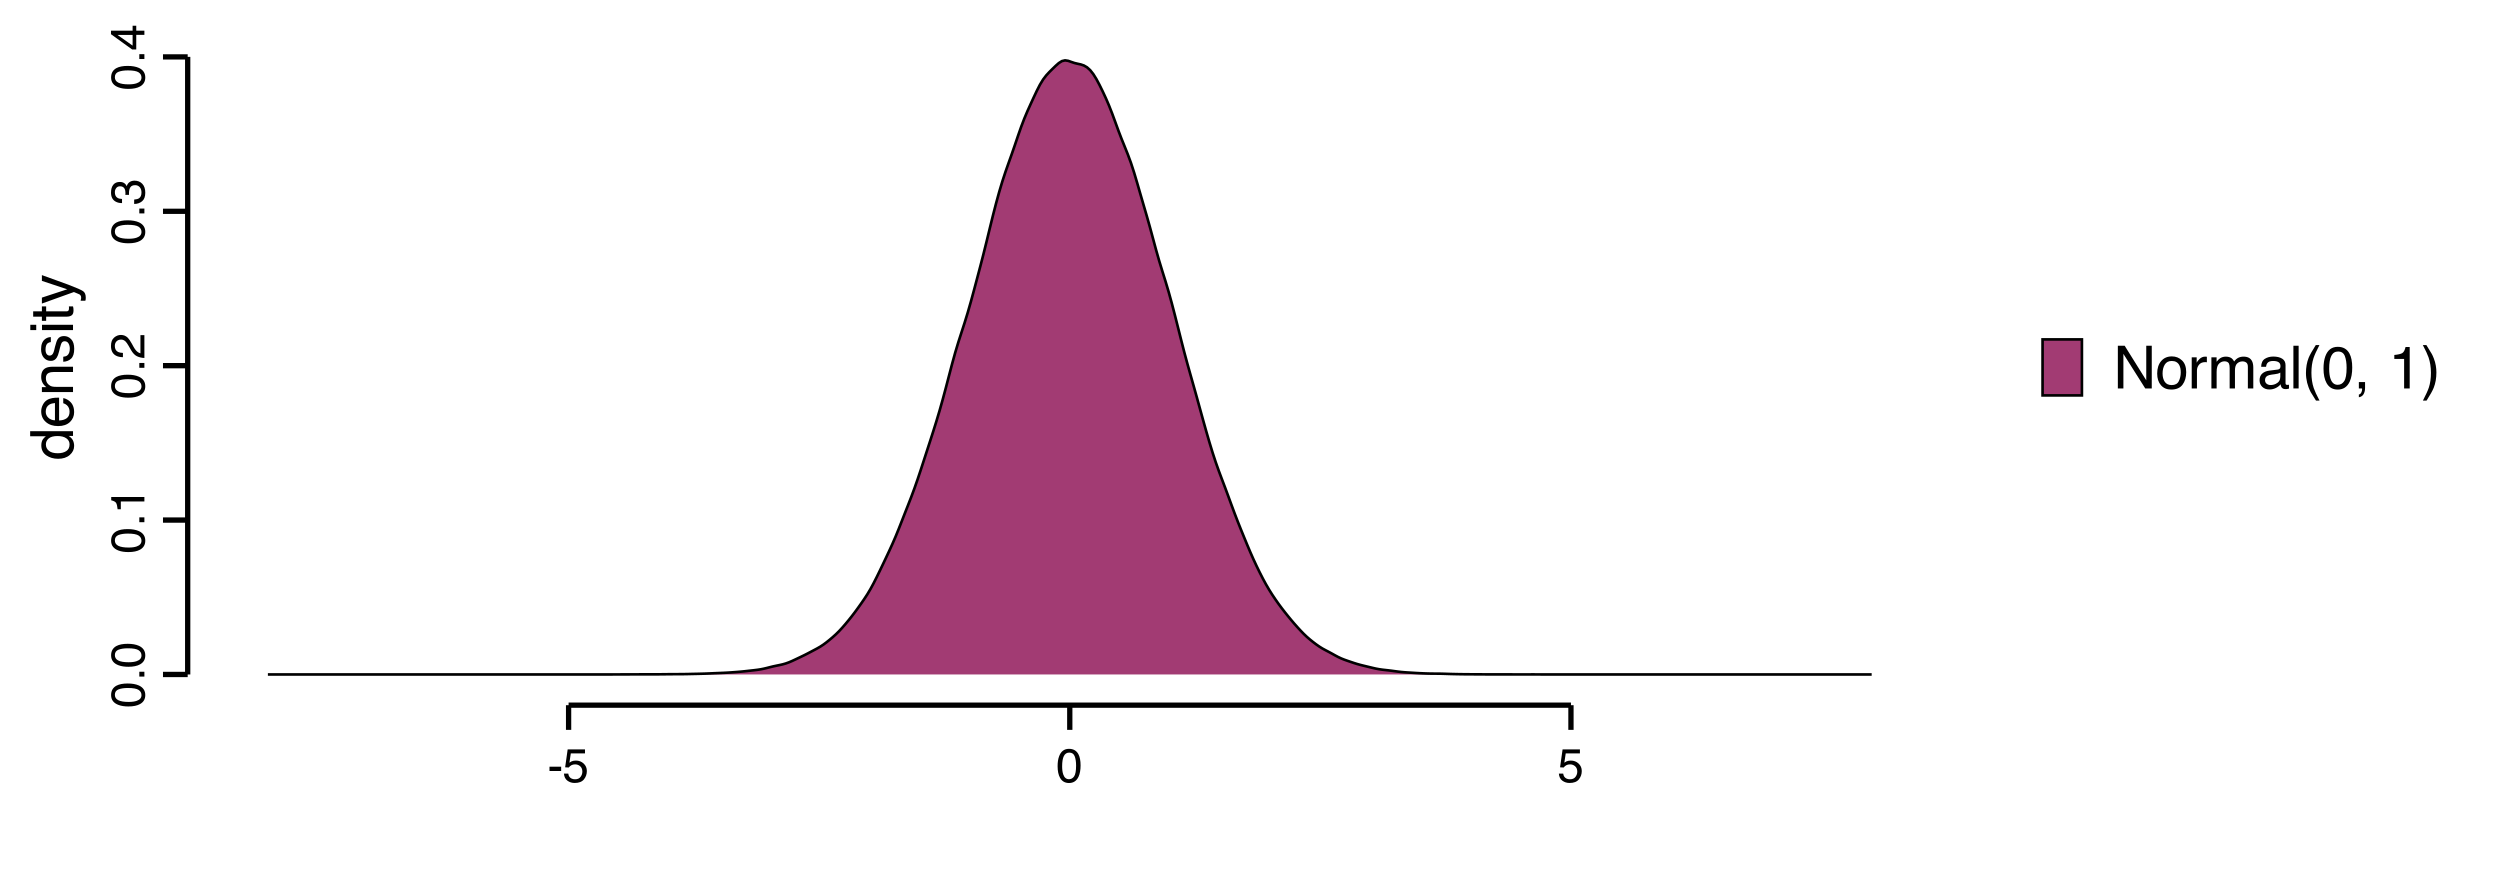
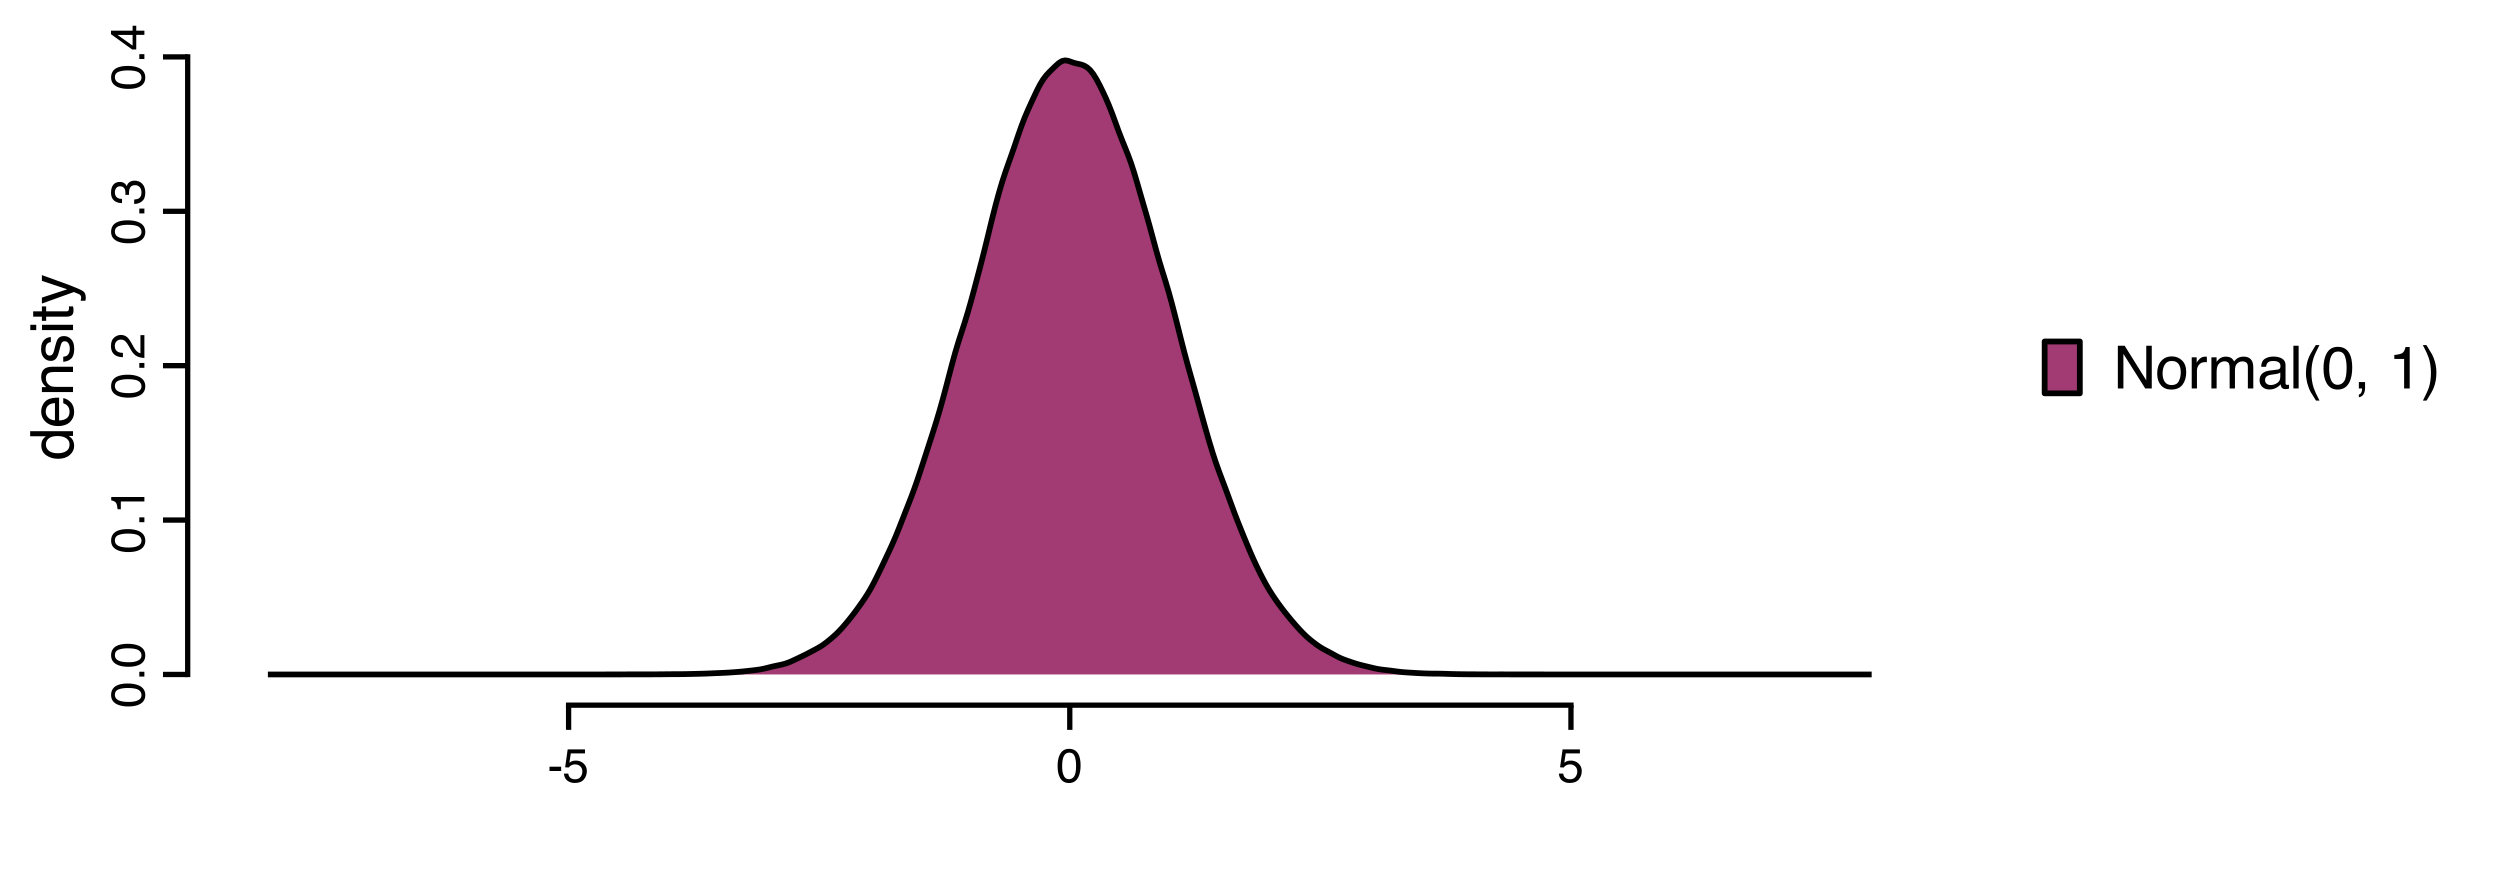
<svg xmlns="http://www.w3.org/2000/svg" xmlns:xlink="http://www.w3.org/1999/xlink" width="1008" height="360" viewBox="0 0 1008 360">
  <defs>
    <g>
      <g id="glyph-0-0">
        <path d="M 0 -0.625 L -13.781 -0.625 L -13.781 -11.547 L 0 -11.547 Z M -1.719 -9.828 L -12.047 -9.828 L -12.047 -2.344 L -1.719 -2.344 Z M -1.719 -9.828 " />
      </g>
      <g id="glyph-0-1">
        <path d="M -13.422 -5.188 C -13.422 -6.926 -12.707 -8.188 -11.281 -8.969 C -10.176 -9.562 -8.66 -9.859 -6.734 -9.859 C -4.91 -9.859 -3.398 -9.586 -2.203 -9.047 C -0.492 -8.254 0.359 -6.969 0.359 -5.188 C 0.359 -3.57 -0.336 -2.367 -1.734 -1.578 C -2.898 -0.922 -4.469 -0.594 -6.438 -0.594 C -7.969 -0.594 -9.281 -0.789 -10.375 -1.188 C -12.406 -1.926 -13.422 -3.258 -13.422 -5.188 Z M -1.172 -5.172 C -1.172 -6.047 -1.555 -6.742 -2.328 -7.266 C -3.109 -7.785 -4.555 -8.047 -6.672 -8.047 C -8.191 -8.047 -9.441 -7.859 -10.422 -7.484 C -11.41 -7.109 -11.906 -6.379 -11.906 -5.297 C -11.906 -4.305 -11.438 -3.578 -10.5 -3.109 C -9.57 -2.648 -8.195 -2.422 -6.375 -2.422 C -5.008 -2.422 -3.91 -2.57 -3.078 -2.875 C -1.805 -3.32 -1.172 -4.086 -1.172 -5.172 Z M -1.172 -5.172 " />
      </g>
      <g id="glyph-0-2">
        <path d="M -2.047 -1.641 L -2.047 -3.594 L 0 -3.594 L 0 -1.641 Z M -2.047 -1.641 " />
      </g>
      <g id="glyph-0-3">
        <path d="M -9.5 -1.844 L -10.797 -1.844 C -10.922 -3.062 -11.117 -3.91 -11.391 -4.391 C -11.672 -4.867 -12.332 -5.227 -13.375 -5.469 L -13.375 -6.797 L 0 -6.797 L 0 -5 L -9.5 -5 Z M -9.5 -1.844 " />
      </g>
      <g id="glyph-0-4">
        <path d="M 0 -0.594 C -1.156 -0.656 -2.16 -0.895 -3.016 -1.312 C -3.867 -1.727 -4.648 -2.539 -5.359 -3.75 L -6.391 -5.547 C -6.859 -6.359 -7.258 -6.926 -7.594 -7.25 C -8.113 -7.758 -8.707 -8.016 -9.375 -8.016 C -10.156 -8.016 -10.773 -7.781 -11.234 -7.312 C -11.691 -6.844 -11.922 -6.219 -11.922 -5.438 C -11.922 -4.281 -11.484 -3.477 -10.609 -3.031 C -10.141 -2.801 -9.488 -2.672 -8.656 -2.641 L -8.656 -0.922 C -9.832 -0.941 -10.789 -1.16 -11.531 -1.578 C -12.82 -2.305 -13.469 -3.598 -13.469 -5.453 C -13.469 -6.984 -13.051 -8.102 -12.219 -8.812 C -11.395 -9.531 -10.473 -9.891 -9.453 -9.891 C -8.379 -9.891 -7.457 -9.508 -6.688 -8.75 C -6.25 -8.312 -5.711 -7.523 -5.078 -6.391 L -4.375 -5.109 C -4.031 -4.492 -3.707 -4.016 -3.406 -3.672 C -2.863 -3.047 -2.258 -2.648 -1.594 -2.484 L -1.594 -9.812 L 0 -9.812 Z M 0 -0.594 " />
      </g>
      <g id="glyph-0-5">
        <path d="M 0.359 -4.984 C 0.359 -3.398 -0.07 -2.25 -0.938 -1.531 C -1.812 -0.812 -2.875 -0.453 -4.125 -0.453 L -4.125 -2.219 C -3.258 -2.289 -2.629 -2.453 -2.234 -2.703 C -1.523 -3.141 -1.172 -3.93 -1.172 -5.078 C -1.172 -5.961 -1.406 -6.676 -1.875 -7.219 C -2.352 -7.758 -2.969 -8.031 -3.719 -8.031 C -4.645 -8.031 -5.289 -7.742 -5.656 -7.172 C -6.031 -6.609 -6.219 -5.82 -6.219 -4.812 C -6.219 -4.707 -6.211 -4.594 -6.203 -4.469 C -6.203 -4.352 -6.203 -4.238 -6.203 -4.125 L -7.688 -4.125 C -7.664 -4.301 -7.648 -4.445 -7.641 -4.562 C -7.641 -4.688 -7.641 -4.816 -7.641 -4.953 C -7.641 -5.578 -7.738 -6.094 -7.938 -6.5 C -8.289 -7.219 -8.914 -7.578 -9.812 -7.578 C -10.488 -7.578 -11.004 -7.336 -11.359 -6.859 C -11.723 -6.391 -11.906 -5.836 -11.906 -5.203 C -11.906 -4.078 -11.531 -3.301 -10.781 -2.875 C -10.375 -2.633 -9.785 -2.5 -9.016 -2.469 L -9.016 -0.797 C -10.016 -0.797 -10.867 -0.992 -11.578 -1.391 C -12.828 -2.078 -13.453 -3.289 -13.453 -5.031 C -13.453 -6.395 -13.145 -7.453 -12.531 -8.203 C -11.926 -8.953 -11.047 -9.328 -9.891 -9.328 C -9.055 -9.328 -8.383 -9.102 -7.875 -8.656 C -7.551 -8.383 -7.301 -8.031 -7.125 -7.594 C -6.926 -8.301 -6.551 -8.852 -6 -9.25 C -5.445 -9.645 -4.77 -9.844 -3.969 -9.844 C -2.688 -9.844 -1.645 -9.422 -0.844 -8.578 C -0.039 -7.734 0.359 -6.535 0.359 -4.984 Z M 0.359 -4.984 " />
      </g>
      <g id="glyph-0-6">
        <path d="M -4.75 -6.344 L -10.844 -6.344 L -4.75 -2.047 Z M 0 -6.375 L -3.281 -6.375 L -3.281 -0.484 L -4.938 -0.484 L -13.469 -6.641 L -13.469 -8.062 L -4.75 -8.062 L -4.75 -10.047 L -3.281 -10.047 L -3.281 -8.062 L 0 -8.062 Z M 0 -6.375 " />
      </g>
      <g id="glyph-1-0">
        <path d="M 0.625 0 L 0.625 -13.781 L 11.547 -13.781 L 11.547 0 Z M 9.828 -1.719 L 9.828 -12.047 L 2.344 -12.047 L 2.344 -1.719 Z M 9.828 -1.719 " />
      </g>
      <g id="glyph-1-1">
        <path d="M 0.797 -6.219 L 5.5 -6.219 L 5.5 -4.484 L 0.797 -4.484 Z M 0.797 -6.219 " />
      </g>
      <g id="glyph-1-2">
        <path d="M 2.375 -3.422 C 2.488 -2.461 2.938 -1.797 3.719 -1.422 C 4.113 -1.234 4.57 -1.141 5.094 -1.141 C 6.094 -1.141 6.832 -1.457 7.312 -2.094 C 7.801 -2.738 8.047 -3.445 8.047 -4.219 C 8.047 -5.156 7.758 -5.879 7.188 -6.391 C 6.613 -6.898 5.926 -7.156 5.125 -7.156 C 4.539 -7.156 4.039 -7.039 3.625 -6.812 C 3.219 -6.594 2.863 -6.285 2.562 -5.891 L 1.109 -5.969 L 2.125 -13.203 L 9.109 -13.203 L 9.109 -11.578 L 3.391 -11.578 L 2.828 -7.844 C 3.141 -8.07 3.438 -8.25 3.719 -8.375 C 4.219 -8.582 4.797 -8.688 5.453 -8.688 C 6.68 -8.688 7.723 -8.285 8.578 -7.484 C 9.43 -6.691 9.859 -5.688 9.859 -4.469 C 9.859 -3.195 9.469 -2.078 8.688 -1.109 C 7.906 -0.141 6.656 0.344 4.938 0.344 C 3.844 0.344 2.875 0.035 2.031 -0.578 C 1.188 -1.203 0.719 -2.148 0.625 -3.422 Z M 2.375 -3.422 " />
      </g>
      <g id="glyph-1-3">
        <path d="M 5.188 -13.422 C 6.926 -13.422 8.188 -12.707 8.969 -11.281 C 9.562 -10.176 9.859 -8.66 9.859 -6.734 C 9.859 -4.91 9.586 -3.398 9.047 -2.203 C 8.254 -0.492 6.969 0.359 5.188 0.359 C 3.57 0.359 2.367 -0.336 1.578 -1.734 C 0.922 -2.898 0.594 -4.469 0.594 -6.438 C 0.594 -7.969 0.789 -9.281 1.188 -10.375 C 1.926 -12.406 3.258 -13.422 5.188 -13.422 Z M 5.172 -1.172 C 6.047 -1.172 6.742 -1.555 7.266 -2.328 C 7.785 -3.109 8.047 -4.555 8.047 -6.672 C 8.047 -8.191 7.859 -9.441 7.484 -10.422 C 7.109 -11.41 6.379 -11.906 5.297 -11.906 C 4.305 -11.906 3.578 -11.438 3.109 -10.5 C 2.648 -9.57 2.422 -8.195 2.422 -6.375 C 2.422 -5.008 2.57 -3.91 2.875 -3.078 C 3.32 -1.805 4.086 -1.172 5.172 -1.172 Z M 5.172 -1.172 " />
      </g>
      <g id="glyph-2-0">
        <path d="M 0 -0.781 L -17.219 -0.781 L -17.219 -14.438 L 0 -14.438 Z M -2.156 -12.281 L -15.062 -12.281 L -15.062 -2.938 L -2.156 -2.938 Z M -2.156 -12.281 " />
      </g>
      <g id="glyph-2-1">
        <path d="M -6.125 -2.891 C -4.781 -2.891 -3.656 -3.172 -2.75 -3.734 C -1.844 -4.305 -1.391 -5.223 -1.391 -6.484 C -1.391 -7.461 -1.812 -8.266 -2.656 -8.891 C -3.5 -9.516 -4.703 -9.828 -6.266 -9.828 C -7.859 -9.828 -9.035 -9.504 -9.797 -8.859 C -10.555 -8.211 -10.938 -7.41 -10.938 -6.453 C -10.938 -5.391 -10.531 -4.531 -9.719 -3.875 C -8.906 -3.219 -7.707 -2.891 -6.125 -2.891 Z M -12.781 -6.062 C -12.781 -7.02 -12.578 -7.82 -12.172 -8.469 C -11.93 -8.844 -11.52 -9.27 -10.938 -9.75 L -17.281 -9.75 L -17.281 -11.781 L 0 -11.781 L 0 -9.875 L -1.75 -9.875 C -0.977 -9.383 -0.414 -8.801 -0.062 -8.125 C 0.281 -7.457 0.453 -6.691 0.453 -5.828 C 0.453 -4.43 -0.133 -3.219 -1.312 -2.188 C -2.488 -1.164 -4.055 -0.656 -6.016 -0.656 C -7.836 -0.656 -9.422 -1.117 -10.766 -2.047 C -12.109 -2.984 -12.781 -4.32 -12.781 -6.062 Z M -12.781 -6.062 " />
      </g>
      <g id="glyph-2-2">
        <path d="M -12.828 -6.781 C -12.828 -7.664 -12.617 -8.523 -12.203 -9.359 C -11.785 -10.203 -11.242 -10.844 -10.578 -11.281 C -9.953 -11.695 -9.219 -11.977 -8.375 -12.125 C -7.789 -12.25 -6.867 -12.312 -5.609 -12.312 L -5.609 -3.109 C -4.328 -3.148 -3.301 -3.453 -2.531 -4.016 C -1.77 -4.578 -1.391 -5.445 -1.391 -6.625 C -1.391 -7.727 -1.75 -8.609 -2.469 -9.266 C -2.895 -9.641 -3.383 -9.906 -3.938 -10.062 L -3.938 -12.125 C -3.477 -12.07 -2.961 -11.891 -2.391 -11.578 C -1.828 -11.273 -1.367 -10.93 -1.016 -10.547 C -0.391 -9.91 0.035 -9.117 0.266 -8.172 C 0.391 -7.66 0.453 -7.086 0.453 -6.453 C 0.453 -4.891 -0.113 -3.562 -1.25 -2.469 C -2.395 -1.383 -3.988 -0.844 -6.031 -0.844 C -8.051 -0.844 -9.688 -1.391 -10.938 -2.484 C -12.195 -3.578 -12.828 -5.008 -12.828 -6.781 Z M -7.281 -10.141 C -8.195 -10.055 -8.926 -9.859 -9.469 -9.547 C -10.488 -8.961 -11 -7.992 -11 -6.641 C -11 -5.672 -10.645 -4.859 -9.938 -4.203 C -9.238 -3.547 -8.352 -3.203 -7.281 -3.172 Z M -12.859 -6.578 Z M -12.859 -6.578 " />
      </g>
      <g id="glyph-2-3">
        <path d="M -12.547 -1.547 L -12.547 -3.547 L -10.766 -3.547 C -11.504 -4.141 -12.031 -4.77 -12.344 -5.438 C -12.664 -6.102 -12.828 -6.844 -12.828 -7.656 C -12.828 -9.438 -12.207 -10.641 -10.969 -11.266 C -10.289 -11.609 -9.316 -11.781 -8.047 -11.781 L 0 -11.781 L 0 -9.641 L -7.906 -9.641 C -8.676 -9.641 -9.297 -9.523 -9.766 -9.297 C -10.547 -8.922 -10.938 -8.238 -10.938 -7.25 C -10.938 -6.75 -10.883 -6.344 -10.781 -6.031 C -10.613 -5.445 -10.27 -4.938 -9.75 -4.5 C -9.332 -4.145 -8.906 -3.914 -8.469 -3.812 C -8.031 -3.707 -7.398 -3.656 -6.578 -3.656 L 0 -3.656 L 0 -1.547 Z M -12.859 -6.5 Z M -12.859 -6.5 " />
      </g>
      <g id="glyph-2-4">
-         <path d="M -3.938 -2.797 C -3.238 -2.859 -2.703 -3.035 -2.328 -3.328 C -1.641 -3.859 -1.297 -4.781 -1.297 -6.094 C -1.297 -6.875 -1.469 -7.562 -1.812 -8.156 C -2.156 -8.75 -2.68 -9.047 -3.391 -9.047 C -3.93 -9.047 -4.344 -8.805 -4.625 -8.328 C -4.789 -8.023 -4.988 -7.426 -5.219 -6.531 L -5.641 -4.859 C -5.898 -3.785 -6.195 -2.992 -6.531 -2.484 C -7.102 -1.578 -7.891 -1.125 -8.891 -1.125 C -10.078 -1.125 -11.035 -1.551 -11.766 -2.406 C -12.504 -3.258 -12.875 -4.41 -12.875 -5.859 C -12.875 -7.754 -12.32 -9.117 -11.219 -9.953 C -10.508 -10.473 -9.75 -10.727 -8.938 -10.719 L -8.938 -8.719 C -9.414 -8.676 -9.852 -8.508 -10.25 -8.219 C -10.801 -7.727 -11.078 -6.891 -11.078 -5.703 C -11.078 -4.898 -10.922 -4.289 -10.609 -3.875 C -10.305 -3.469 -9.906 -3.266 -9.406 -3.266 C -8.863 -3.266 -8.426 -3.535 -8.094 -4.078 C -7.906 -4.391 -7.734 -4.852 -7.578 -5.469 L -7.25 -6.859 C -6.875 -8.367 -6.516 -9.383 -6.172 -9.906 C -5.641 -10.727 -4.797 -11.141 -3.641 -11.141 C -2.516 -11.141 -1.547 -10.711 -0.734 -9.859 C 0.074 -9.016 0.484 -7.723 0.484 -5.984 C 0.484 -4.117 0.059 -2.797 -0.781 -2.016 C -1.633 -1.242 -2.688 -0.832 -3.938 -0.781 Z M -12.859 -5.922 Z M -12.859 -5.922 " />
+         <path d="M -3.938 -2.797 C -3.238 -2.859 -2.703 -3.035 -2.328 -3.328 C -1.641 -3.859 -1.297 -4.781 -1.297 -6.094 C -1.297 -6.875 -1.469 -7.562 -1.812 -8.156 C -2.156 -8.75 -2.68 -9.047 -3.391 -9.047 C -3.93 -9.047 -4.344 -8.805 -4.625 -8.328 C -4.789 -8.023 -4.988 -7.426 -5.219 -6.531 L -5.641 -4.859 C -5.898 -3.785 -6.195 -2.992 -6.531 -2.484 C -7.102 -1.578 -7.891 -1.125 -8.891 -1.125 C -10.078 -1.125 -11.035 -1.551 -11.766 -2.406 C -12.504 -3.258 -12.875 -4.41 -12.875 -5.859 C -12.875 -7.754 -12.32 -9.117 -11.219 -9.953 C -10.508 -10.473 -9.75 -10.727 -8.938 -10.719 L -8.938 -8.719 C -9.414 -8.676 -9.852 -8.508 -10.25 -8.219 C -10.801 -7.727 -11.078 -6.891 -11.078 -5.703 C -11.078 -4.898 -10.922 -4.289 -10.609 -3.875 C -10.305 -3.469 -9.906 -3.266 -9.406 -3.266 C -8.863 -3.266 -8.426 -3.535 -8.094 -4.078 C -7.906 -4.391 -7.734 -4.852 -7.578 -5.469 L -7.25 -6.859 C -6.875 -8.367 -6.516 -9.383 -6.172 -9.906 C -5.641 -10.727 -4.797 -11.141 -3.641 -11.141 C -2.516 -11.141 -1.547 -10.711 -0.734 -9.859 C 0.078 -9.016 0.484 -7.723 0.484 -5.984 C 0.484 -4.117 0.062 -2.797 -0.781 -2.016 C -1.633 -1.242 -2.688 -0.832 -3.938 -0.781 Z M -12.859 -5.922 Z M -12.859 -5.922 " />
      </g>
      <g id="glyph-2-5">
        <path d="M -12.5 -1.547 L -12.5 -3.688 L 0 -3.688 L 0 -1.547 Z M -17.219 -1.547 L -17.219 -3.688 L -14.828 -3.688 L -14.828 -1.547 Z M -17.219 -1.547 " />
      </g>
      <g id="glyph-2-6">
        <path d="M -16.062 -1.969 L -16.062 -4.109 L -12.547 -4.109 L -12.547 -6.109 L -10.828 -6.109 L -10.828 -4.109 L -2.641 -4.109 C -2.203 -4.109 -1.91 -4.254 -1.766 -4.547 C -1.672 -4.711 -1.625 -4.988 -1.625 -5.375 C -1.625 -5.469 -1.625 -5.57 -1.625 -5.688 C -1.633 -5.812 -1.648 -5.953 -1.672 -6.109 L 0 -6.109 C 0.07 -5.867 0.125 -5.613 0.156 -5.344 C 0.188 -5.082 0.203 -4.801 0.203 -4.5 C 0.203 -3.52 -0.047 -2.852 -0.547 -2.5 C -1.055 -2.145 -1.711 -1.969 -2.516 -1.969 L -10.828 -1.969 L -10.828 -0.266 L -12.547 -0.266 L -12.547 -1.969 Z M -16.062 -1.969 " />
      </g>
      <g id="glyph-2-7">
        <path d="M -12.547 -9.391 L -12.547 -11.719 C -11.742 -11.426 -9.91 -10.766 -7.047 -9.734 C -4.891 -8.973 -3.129 -8.332 -1.766 -7.812 C 1.43 -6.594 3.379 -5.734 4.078 -5.234 C 4.785 -4.734 5.141 -3.875 5.141 -2.656 C 5.141 -2.363 5.129 -2.133 5.109 -1.969 C 5.086 -1.812 5.047 -1.617 4.984 -1.391 L 3.062 -1.391 C 3.164 -1.754 3.227 -2.016 3.25 -2.172 C 3.27 -2.336 3.281 -2.484 3.281 -2.609 C 3.281 -3.004 3.211 -3.289 3.078 -3.469 C 2.953 -3.656 2.797 -3.812 2.609 -3.938 C 2.547 -3.977 2.223 -4.117 1.641 -4.359 C 1.066 -4.598 0.641 -4.773 0.359 -4.891 L -12.547 -0.25 L -12.547 -2.641 L -2.328 -6 Z M -12.859 -5.984 Z M -12.859 -5.984 " />
      </g>
      <g id="glyph-3-0">
        <path d="M 0.781 0 L 0.781 -17.219 L 14.438 -17.219 L 14.438 0 Z M 12.281 -2.156 L 12.281 -15.062 L 2.938 -15.062 L 2.938 -2.156 Z M 12.281 -2.156 " />
      </g>
      <g id="glyph-3-1">
        <path d="M 1.828 -17.219 L 4.578 -17.219 L 13.281 -3.266 L 13.281 -17.219 L 15.5 -17.219 L 15.5 0 L 12.875 0 L 4.062 -13.938 L 4.062 0 L 1.828 0 Z M 8.516 -17.219 Z M 8.516 -17.219 " />
      </g>
      <g id="glyph-3-2">
        <path d="M 6.531 -1.359 C 7.926 -1.359 8.883 -1.883 9.406 -2.938 C 9.926 -4 10.188 -5.18 10.188 -6.484 C 10.188 -7.648 10 -8.602 9.625 -9.344 C 9.031 -10.5 8.004 -11.078 6.547 -11.078 C 5.266 -11.078 4.328 -10.582 3.734 -9.594 C 3.148 -8.613 2.859 -7.426 2.859 -6.031 C 2.859 -4.695 3.148 -3.582 3.734 -2.688 C 4.328 -1.801 5.258 -1.359 6.531 -1.359 Z M 6.609 -12.922 C 8.223 -12.922 9.586 -12.379 10.703 -11.297 C 11.828 -10.223 12.391 -8.641 12.391 -6.547 C 12.391 -4.516 11.895 -2.836 10.906 -1.516 C 9.926 -0.203 8.398 0.453 6.328 0.453 C 4.598 0.453 3.223 -0.129 2.203 -1.297 C 1.191 -2.461 0.688 -4.031 0.688 -6 C 0.688 -8.113 1.223 -9.797 2.297 -11.047 C 3.367 -12.297 4.805 -12.922 6.609 -12.922 Z M 6.547 -12.859 Z M 6.547 -12.859 " />
      </g>
      <g id="glyph-3-3">
        <path d="M 1.609 -12.547 L 3.609 -12.547 L 3.609 -10.391 C 3.773 -10.805 4.176 -11.316 4.812 -11.922 C 5.457 -12.523 6.195 -12.828 7.031 -12.828 C 7.07 -12.828 7.141 -12.82 7.234 -12.812 C 7.328 -12.812 7.488 -12.801 7.719 -12.781 L 7.719 -10.547 C 7.594 -10.566 7.473 -10.582 7.359 -10.594 C 7.254 -10.602 7.141 -10.609 7.016 -10.609 C 5.953 -10.609 5.133 -10.266 4.562 -9.578 C 4 -8.898 3.719 -8.113 3.719 -7.219 L 3.719 0 L 1.609 0 Z M 1.609 -12.547 " />
      </g>
      <g id="glyph-3-4">
        <path d="M 1.547 -12.547 L 3.641 -12.547 L 3.641 -10.766 C 4.141 -11.391 4.594 -11.844 5 -12.125 C 5.688 -12.594 6.473 -12.828 7.359 -12.828 C 8.359 -12.828 9.164 -12.582 9.781 -12.094 C 10.125 -11.812 10.438 -11.398 10.719 -10.859 C 11.188 -11.523 11.734 -12.02 12.359 -12.344 C 12.992 -12.664 13.707 -12.828 14.5 -12.828 C 16.188 -12.828 17.332 -12.219 17.938 -11 C 18.27 -10.344 18.438 -9.461 18.438 -8.359 L 18.438 0 L 16.25 0 L 16.25 -8.719 C 16.25 -9.551 16.035 -10.125 15.609 -10.438 C 15.191 -10.75 14.688 -10.906 14.094 -10.906 C 13.258 -10.906 12.539 -10.629 11.938 -10.078 C 11.344 -9.523 11.047 -8.598 11.047 -7.297 L 11.047 0 L 8.906 0 L 8.906 -8.188 C 8.906 -9.039 8.805 -9.664 8.609 -10.062 C 8.285 -10.645 7.688 -10.938 6.812 -10.938 C 6.008 -10.938 5.281 -10.625 4.625 -10 C 3.977 -9.383 3.656 -8.27 3.656 -6.656 L 3.656 0 L 1.547 0 Z M 1.547 -12.547 " />
      </g>
      <g id="glyph-3-5">
        <path d="M 3.172 -3.344 C 3.172 -2.727 3.391 -2.242 3.828 -1.891 C 4.273 -1.547 4.805 -1.375 5.422 -1.375 C 6.16 -1.375 6.879 -1.547 7.578 -1.891 C 8.742 -2.461 9.328 -3.395 9.328 -4.688 L 9.328 -6.391 C 9.066 -6.223 8.734 -6.082 8.328 -5.969 C 7.922 -5.863 7.523 -5.789 7.141 -5.75 L 5.859 -5.578 C 5.098 -5.473 4.523 -5.312 4.141 -5.094 C 3.492 -4.727 3.172 -4.145 3.172 -3.344 Z M 8.281 -7.609 C 8.758 -7.672 9.082 -7.875 9.25 -8.219 C 9.344 -8.406 9.391 -8.676 9.391 -9.031 C 9.391 -9.75 9.133 -10.27 8.625 -10.594 C 8.113 -10.914 7.379 -11.078 6.422 -11.078 C 5.316 -11.078 4.535 -10.781 4.078 -10.188 C 3.816 -9.852 3.648 -9.363 3.578 -8.719 L 1.609 -8.719 C 1.648 -10.27 2.148 -11.348 3.109 -11.953 C 4.078 -12.555 5.195 -12.859 6.469 -12.859 C 7.945 -12.859 9.145 -12.578 10.062 -12.016 C 10.977 -11.453 11.438 -10.578 11.438 -9.391 L 11.438 -2.156 C 11.438 -1.938 11.477 -1.758 11.562 -1.625 C 11.656 -1.5 11.848 -1.438 12.141 -1.438 C 12.234 -1.438 12.336 -1.441 12.453 -1.453 C 12.578 -1.461 12.703 -1.477 12.828 -1.5 L 12.828 0.062 C 12.504 0.156 12.254 0.211 12.078 0.234 C 11.91 0.254 11.676 0.266 11.375 0.266 C 10.656 0.266 10.129 0.008 9.797 -0.5 C 9.629 -0.781 9.508 -1.172 9.438 -1.672 C 9.008 -1.109 8.391 -0.617 7.578 -0.203 C 6.773 0.211 5.891 0.422 4.922 0.422 C 3.754 0.422 2.801 0.066 2.062 -0.641 C 1.332 -1.348 0.969 -2.234 0.969 -3.297 C 0.969 -4.461 1.328 -5.363 2.047 -6 C 2.773 -6.645 3.727 -7.039 4.906 -7.188 Z M 6.531 -12.859 Z M 6.531 -12.859 " />
      </g>
      <g id="glyph-3-6">
        <path d="M 1.609 -17.219 L 3.719 -17.219 L 3.719 0 L 1.609 0 Z M 1.609 -17.219 " />
      </g>
      <g id="glyph-3-7">
-         <path d="M 7.109 -17.5 C 5.879 -15.113 5.082 -13.359 4.719 -12.234 C 4.156 -10.523 3.875 -8.551 3.875 -6.312 C 3.875 -4.039 4.191 -1.969 4.828 -0.094 C 5.223 1.062 5.992 2.727 7.141 4.906 L 5.719 4.906 C 4.582 3.125 3.875 1.984 3.594 1.484 C 3.32 0.992 3.023 0.324 2.703 -0.516 C 2.266 -1.672 1.961 -2.906 1.797 -4.219 C 1.711 -4.895 1.672 -5.547 1.672 -6.172 C 1.672 -8.484 2.031 -10.539 2.75 -12.344 C 3.219 -13.488 4.18 -15.207 5.641 -17.5 Z M 7.109 -17.5 " />
+         <path d="M 7.109 -17.5 C 5.879 -15.113 5.082 -13.359 4.719 -12.234 C 4.156 -10.523 3.875 -8.551 3.875 -6.312 C 3.875 -4.039 4.191 -1.969 4.828 -0.094 C 5.223 1.062 5.992 2.727 7.141 4.906 L 5.719 4.906 C 4.582 3.125 3.875 1.984 3.594 1.484 C 3.32 0.992 3.023 0.328 2.703 -0.516 C 2.266 -1.672 1.961 -2.906 1.797 -4.219 C 1.711 -4.895 1.672 -5.547 1.672 -6.172 C 1.672 -8.484 2.031 -10.539 2.75 -12.344 C 3.219 -13.488 4.18 -15.207 5.641 -17.5 Z M 7.109 -17.5 " />
      </g>
      <g id="glyph-3-8">
        <path d="M 6.5 -16.781 C 8.664 -16.781 10.234 -15.883 11.203 -14.094 C 11.953 -12.719 12.328 -10.828 12.328 -8.422 C 12.328 -6.141 11.988 -4.25 11.312 -2.75 C 10.32 -0.613 8.711 0.453 6.484 0.453 C 4.461 0.453 2.961 -0.422 1.984 -2.172 C 1.16 -3.629 0.75 -5.586 0.75 -8.047 C 0.75 -9.953 0.992 -11.594 1.484 -12.969 C 2.41 -15.508 4.082 -16.781 6.5 -16.781 Z M 6.469 -1.469 C 7.562 -1.469 8.43 -1.953 9.078 -2.922 C 9.734 -3.891 10.062 -5.691 10.062 -8.328 C 10.062 -10.234 9.828 -11.801 9.359 -13.031 C 8.891 -14.27 7.977 -14.891 6.625 -14.891 C 5.383 -14.891 4.473 -14.301 3.891 -13.125 C 3.316 -11.957 3.031 -10.238 3.031 -7.969 C 3.031 -6.258 3.219 -4.883 3.594 -3.844 C 4.156 -2.258 5.113 -1.469 6.469 -1.469 Z M 6.469 -1.469 " />
      </g>
      <g id="glyph-3-9">
        <path d="M 2 2.453 C 2.531 2.359 2.906 1.977 3.125 1.312 C 3.25 0.957 3.312 0.617 3.312 0.297 C 3.312 0.242 3.305 0.191 3.297 0.141 C 3.297 0.098 3.285 0.051 3.266 0 L 2 0 L 2 -2.562 L 4.5 -2.562 L 4.5 -0.188 C 4.5 0.738 4.312 1.551 3.938 2.25 C 3.562 2.957 2.914 3.395 2 3.562 Z M 2 2.453 " />
      </g>
      <g id="glyph-3-10">
</g>
      <g id="glyph-3-11">
        <path d="M 2.297 -11.891 L 2.297 -13.5 C 3.816 -13.645 4.879 -13.891 5.484 -14.234 C 6.086 -14.586 6.535 -15.414 6.828 -16.719 L 8.5 -16.719 L 8.5 0 L 6.25 0 L 6.25 -11.891 Z M 2.297 -11.891 " />
      </g>
      <g id="glyph-3-12">
        <path d="M 0.828 4.906 C 2.078 2.477 2.879 0.707 3.234 -0.406 C 3.785 -2.082 4.062 -4.051 4.062 -6.312 C 4.062 -8.562 3.742 -10.625 3.109 -12.5 C 2.711 -13.656 1.941 -15.32 0.797 -17.5 L 2.219 -17.5 C 3.414 -15.57 4.141 -14.383 4.391 -13.938 C 4.648 -13.488 4.93 -12.867 5.234 -12.078 C 5.609 -11.109 5.875 -10.145 6.031 -9.188 C 6.188 -8.238 6.266 -7.32 6.266 -6.438 C 6.266 -4.125 5.898 -2.062 5.172 -0.25 C 4.711 0.914 3.754 2.633 2.297 4.906 Z M 0.828 4.906 " />
      </g>
    </g>
    <clipPath id="clip-0">
      <path clip-rule="nonzero" d="M 75.676 11.957 L 786.988 11.957 L 786.988 284.324 L 75.676 284.324 Z M 75.676 11.957 " />
    </clipPath>
  </defs>
  <rect x="-100.8" y="-36" width="1209.6" height="432" fill="rgb(100%, 100%, 100%)" fill-opacity="1" />
  <rect x="-100.8" y="-36" width="1209.6" height="432" fill="rgb(100%, 100%, 100%)" fill-opacity="1" />
  <path fill="none" stroke-width="2.328" stroke-linecap="round" stroke-linejoin="round" stroke="rgb(100%, 100%, 100%)" stroke-opacity="1" stroke-miterlimit="10" d="M 0 360 L 1008 360 L 1008 0 L 0 0 Z M 0 360 " />
  <g clip-path="url(#clip-0)">
    <path fill-rule="nonzero" fill="rgb(100%, 100%, 100%)" fill-opacity="1" d="M 75.676 284.324 L 786.988 284.324 L 786.988 11.957 L 75.676 11.957 Z M 75.676 284.324 " />
  </g>
  <path fill-rule="nonzero" fill="rgb(54.51%, 3.922%, 31.373%)" fill-opacity="0.8" d="M 108.012 271.941 L 243.414 271.941 L 244.68 271.938 L 245.945 271.938 L 247.211 271.934 L 248.477 271.934 L 249.742 271.93 L 252.273 271.914 L 253.535 271.91 L 256.066 271.902 L 257.332 271.902 L 258.598 271.898 L 262.395 271.898 L 263.66 271.895 L 266.191 271.879 L 267.457 271.867 L 268.723 271.852 L 271.254 271.828 L 273.785 271.82 L 275.051 271.812 L 276.316 271.793 L 277.582 271.77 L 278.848 271.738 L 281.379 271.684 L 282.641 271.652 L 283.906 271.617 L 285.172 271.57 L 286.438 271.516 L 287.703 271.457 L 290.234 271.355 L 291.5 271.301 L 292.766 271.242 L 294.031 271.168 L 295.297 271.082 L 296.562 270.988 L 297.828 270.887 L 299.094 270.773 L 300.359 270.645 L 304.156 270.223 L 305.422 270.066 L 306.688 269.871 L 307.953 269.621 L 309.219 269.32 L 310.48 268.996 L 311.746 268.688 L 313.012 268.418 L 314.277 268.16 L 315.543 267.875 L 316.809 267.516 L 318.074 267.062 L 319.34 266.523 L 320.605 265.934 L 323.137 264.73 L 324.402 264.117 L 325.668 263.473 L 328.199 262.137 L 329.465 261.461 L 330.73 260.734 L 331.996 259.902 L 333.262 258.961 L 334.527 257.941 L 335.793 256.867 L 337.059 255.723 L 338.324 254.473 L 339.586 253.109 L 340.852 251.652 L 342.117 250.133 L 343.383 248.551 L 344.648 246.898 L 345.914 245.168 L 347.18 243.391 L 348.445 241.562 L 349.711 239.621 L 350.977 237.492 L 352.242 235.156 L 353.508 232.656 L 354.773 230.062 L 356.039 227.422 L 357.305 224.754 L 358.57 222.059 L 359.836 219.285 L 361.102 216.363 L 362.367 213.262 L 363.633 210.043 L 364.898 206.809 L 366.164 203.594 L 367.43 200.34 L 368.691 196.941 L 369.957 193.336 L 371.223 189.547 L 372.488 185.66 L 373.754 181.758 L 375.02 177.859 L 376.285 173.922 L 377.551 169.875 L 378.816 165.641 L 380.082 161.156 L 381.348 156.441 L 382.613 151.59 L 383.879 146.758 L 385.145 142.168 L 386.41 137.957 L 387.676 134.027 L 388.941 130.113 L 390.207 125.992 L 391.473 121.57 L 392.738 116.906 L 394.004 112.141 L 395.27 107.344 L 396.535 102.438 L 397.797 97.348 L 399.062 92.137 L 400.328 86.992 L 401.594 82.074 L 402.859 77.461 L 404.125 73.211 L 405.391 69.344 L 406.656 65.738 L 407.922 62.184 L 409.188 58.523 L 410.453 54.793 L 411.719 51.176 L 412.984 47.852 L 414.25 44.848 L 415.516 42.043 L 416.781 39.293 L 418.047 36.605 L 419.312 34.137 L 420.578 32.059 L 421.844 30.402 L 423.109 29.031 L 424.375 27.777 L 425.641 26.551 L 426.902 25.434 L 428.168 24.633 L 429.434 24.336 L 430.699 24.531 L 431.965 24.98 L 433.23 25.406 L 434.496 25.707 L 435.762 25.98 L 437.027 26.41 L 438.293 27.145 L 439.559 28.285 L 440.824 29.887 L 442.09 31.93 L 443.355 34.305 L 444.621 36.883 L 445.887 39.605 L 447.152 42.539 L 448.418 45.766 L 449.684 49.215 L 450.949 52.688 L 452.215 55.988 L 453.48 59.117 L 454.742 62.266 L 456.008 65.703 L 457.273 69.59 L 458.539 73.852 L 459.805 78.246 L 461.07 82.594 L 462.336 86.93 L 463.602 91.41 L 464.867 96.082 L 466.133 100.766 L 467.398 105.219 L 468.664 109.371 L 469.93 113.422 L 471.195 117.668 L 472.461 122.254 L 473.727 127.113 L 474.992 132.121 L 476.258 137.16 L 477.523 142.086 L 478.789 146.785 L 480.055 151.301 L 481.32 155.77 L 482.586 160.293 L 483.848 164.879 L 485.113 169.457 L 486.379 173.965 L 487.645 178.332 L 488.91 182.484 L 490.176 186.352 L 491.441 189.918 L 492.707 193.293 L 493.973 196.637 L 495.238 200.051 L 496.504 203.512 L 497.77 206.926 L 499.035 210.219 L 500.301 213.395 L 501.566 216.5 L 502.832 219.57 L 504.098 222.566 L 505.363 225.441 L 506.629 228.168 L 507.895 230.762 L 509.16 233.238 L 510.426 235.578 L 511.691 237.746 L 512.953 239.754 L 514.219 241.641 L 515.484 243.438 L 516.75 245.152 L 518.016 246.793 L 519.281 248.371 L 520.547 249.91 L 521.812 251.402 L 523.078 252.832 L 524.344 254.207 L 525.609 255.52 L 526.875 256.73 L 528.141 257.828 L 529.406 258.844 L 530.672 259.805 L 531.938 260.691 L 533.203 261.48 L 534.469 262.172 L 535.734 262.832 L 537 263.516 L 538.266 264.223 L 539.531 264.898 L 540.797 265.492 L 542.059 265.992 L 543.324 266.441 L 544.59 266.875 L 545.855 267.301 L 547.121 267.699 L 548.387 268.055 L 549.652 268.375 L 553.449 269.289 L 554.715 269.578 L 555.98 269.816 L 557.246 270 L 558.512 270.148 L 559.777 270.289 L 561.043 270.441 L 562.309 270.613 L 563.574 270.781 L 564.84 270.93 L 566.105 271.047 L 567.371 271.137 L 568.637 271.211 L 569.902 271.289 L 571.164 271.367 L 572.43 271.434 L 573.695 271.492 L 574.961 271.543 L 576.227 271.578 L 577.492 271.602 L 580.023 271.617 L 581.289 271.641 L 582.555 271.676 L 583.82 271.719 L 585.086 271.758 L 586.352 271.789 L 587.617 271.816 L 590.148 271.855 L 591.414 271.867 L 592.68 271.875 L 593.945 271.879 L 597.742 271.902 L 599.004 271.91 L 601.535 271.918 L 602.801 271.918 L 605.332 271.91 L 607.863 271.918 L 609.129 271.926 L 611.66 271.934 L 612.926 271.934 L 614.191 271.93 L 616.723 271.93 L 617.988 271.926 L 623.051 271.941 L 754.656 271.941 Z M 108.012 271.941 " />
-   <path fill="none" stroke-width="1.067" stroke-linecap="butt" stroke-linejoin="round" stroke="rgb(0%, 0%, 0%)" stroke-opacity="1" stroke-miterlimit="10" d="M 108.012 271.941 L 243.414 271.941 L 244.68 271.938 L 245.945 271.938 L 247.211 271.934 L 248.477 271.934 L 249.742 271.93 L 252.273 271.914 L 253.535 271.91 L 256.066 271.902 L 257.332 271.902 L 258.598 271.898 L 262.395 271.898 L 263.66 271.895 L 266.191 271.879 L 267.457 271.867 L 268.723 271.852 L 271.254 271.828 L 273.785 271.82 L 275.051 271.812 L 276.316 271.793 L 277.582 271.77 L 278.848 271.738 L 281.379 271.684 L 282.641 271.652 L 283.906 271.617 L 285.172 271.57 L 286.438 271.516 L 287.703 271.457 L 290.234 271.355 L 291.5 271.301 L 292.766 271.242 L 294.031 271.168 L 295.297 271.082 L 296.562 270.988 L 297.828 270.887 L 299.094 270.773 L 300.359 270.645 L 304.156 270.223 L 305.422 270.066 L 306.688 269.871 L 307.953 269.621 L 309.219 269.32 L 310.48 268.996 L 311.746 268.688 L 313.012 268.418 L 314.277 268.16 L 315.543 267.875 L 316.809 267.516 L 318.074 267.062 L 319.34 266.523 L 320.605 265.934 L 323.137 264.73 L 324.402 264.117 L 325.668 263.473 L 328.199 262.137 L 329.465 261.461 L 330.73 260.734 L 331.996 259.902 L 333.262 258.961 L 334.527 257.941 L 335.793 256.867 L 337.059 255.723 L 338.324 254.473 L 339.586 253.109 L 340.852 251.652 L 342.117 250.133 L 343.383 248.551 L 344.648 246.898 L 345.914 245.168 L 347.18 243.391 L 348.445 241.562 L 349.711 239.621 L 350.977 237.492 L 352.242 235.156 L 353.508 232.656 L 354.773 230.062 L 356.039 227.422 L 357.305 224.754 L 358.57 222.059 L 359.836 219.285 L 361.102 216.363 L 362.367 213.262 L 363.633 210.043 L 364.898 206.809 L 366.164 203.594 L 367.43 200.34 L 368.691 196.941 L 369.957 193.336 L 371.223 189.547 L 372.488 185.66 L 373.754 181.758 L 375.02 177.859 L 376.285 173.922 L 377.551 169.875 L 378.816 165.641 L 380.082 161.156 L 381.348 156.441 L 382.613 151.59 L 383.879 146.758 L 385.145 142.168 L 386.41 137.957 L 387.676 134.027 L 388.941 130.113 L 390.207 125.992 L 391.473 121.57 L 392.738 116.906 L 394.004 112.141 L 395.27 107.344 L 396.535 102.438 L 397.797 97.348 L 399.062 92.137 L 400.328 86.992 L 401.594 82.074 L 402.859 77.461 L 404.125 73.211 L 405.391 69.344 L 406.656 65.738 L 407.922 62.184 L 409.188 58.523 L 410.453 54.793 L 411.719 51.176 L 412.984 47.852 L 414.25 44.848 L 415.516 42.043 L 416.781 39.293 L 418.047 36.605 L 419.312 34.137 L 420.578 32.059 L 421.844 30.402 L 423.109 29.031 L 424.375 27.777 L 425.641 26.551 L 426.902 25.434 L 428.168 24.633 L 429.434 24.336 L 430.699 24.531 L 431.965 24.98 L 433.23 25.406 L 434.496 25.707 L 435.762 25.98 L 437.027 26.41 L 438.293 27.145 L 439.559 28.285 L 440.824 29.887 L 442.09 31.93 L 443.355 34.305 L 444.621 36.883 L 445.887 39.605 L 447.152 42.539 L 448.418 45.766 L 449.684 49.215 L 450.949 52.688 L 452.215 55.988 L 453.48 59.117 L 454.742 62.266 L 456.008 65.703 L 457.273 69.59 L 458.539 73.852 L 459.805 78.246 L 461.07 82.594 L 462.336 86.93 L 463.602 91.41 L 464.867 96.082 L 466.133 100.766 L 467.398 105.219 L 468.664 109.371 L 469.93 113.422 L 471.195 117.668 L 472.461 122.254 L 473.727 127.113 L 474.992 132.121 L 476.258 137.16 L 477.523 142.086 L 478.789 146.785 L 480.055 151.301 L 481.32 155.77 L 482.586 160.293 L 483.848 164.879 L 485.113 169.457 L 486.379 173.965 L 487.645 178.332 L 488.91 182.484 L 490.176 186.352 L 491.441 189.918 L 492.707 193.293 L 493.973 196.637 L 495.238 200.051 L 496.504 203.512 L 497.77 206.926 L 499.035 210.219 L 500.301 213.395 L 501.566 216.5 L 502.832 219.57 L 504.098 222.566 L 505.363 225.441 L 506.629 228.168 L 507.895 230.762 L 509.16 233.238 L 510.426 235.578 L 511.691 237.746 L 512.953 239.754 L 514.219 241.641 L 515.484 243.438 L 516.75 245.152 L 518.016 246.793 L 519.281 248.371 L 520.547 249.91 L 521.812 251.402 L 523.078 252.832 L 524.344 254.207 L 525.609 255.52 L 526.875 256.73 L 528.141 257.828 L 529.406 258.844 L 530.672 259.805 L 531.938 260.691 L 533.203 261.48 L 534.469 262.172 L 535.734 262.832 L 537 263.516 L 538.266 264.223 L 539.531 264.898 L 540.797 265.492 L 542.059 265.992 L 543.324 266.441 L 544.59 266.875 L 545.855 267.301 L 547.121 267.699 L 548.387 268.055 L 549.652 268.375 L 553.449 269.289 L 554.715 269.578 L 555.98 269.816 L 557.246 270 L 558.512 270.148 L 559.777 270.289 L 561.043 270.441 L 562.309 270.613 L 563.574 270.781 L 564.84 270.93 L 566.105 271.047 L 567.371 271.137 L 568.637 271.211 L 569.902 271.289 L 571.164 271.367 L 572.43 271.434 L 573.695 271.492 L 574.961 271.543 L 576.227 271.578 L 577.492 271.602 L 580.023 271.617 L 581.289 271.641 L 582.555 271.676 L 583.82 271.719 L 585.086 271.758 L 586.352 271.789 L 587.617 271.816 L 590.148 271.855 L 591.414 271.867 L 592.68 271.875 L 593.945 271.879 L 597.742 271.902 L 599.004 271.91 L 601.535 271.918 L 602.801 271.918 L 605.332 271.91 L 607.863 271.918 L 609.129 271.926 L 611.66 271.934 L 612.926 271.934 L 614.191 271.93 L 616.723 271.93 L 617.988 271.926 L 623.051 271.941 L 754.656 271.941 " />
-   <path fill="none" stroke-width="2.134" stroke-linecap="butt" stroke-linejoin="round" stroke="rgb(0%, 0%, 0%)" stroke-opacity="1" stroke-miterlimit="10" d="M 75.676 271.941 L 75.676 22.934 " />
+   <path fill="none" stroke-width="2.328" stroke-linecap="butt" stroke-linejoin="round" stroke="rgb(0%, 0%, 0%)" stroke-opacity="1" stroke-miterlimit="10" d="M 108.012 271.941 L 243.414 271.941 L 244.68 271.938 L 245.945 271.938 L 247.211 271.934 L 248.477 271.934 L 249.742 271.93 L 252.273 271.914 L 253.535 271.91 L 256.066 271.902 L 257.332 271.902 L 258.598 271.898 L 262.395 271.898 L 263.66 271.895 L 266.191 271.879 L 267.457 271.867 L 268.723 271.852 L 271.254 271.828 L 273.785 271.82 L 275.051 271.812 L 276.316 271.793 L 277.582 271.77 L 278.848 271.738 L 281.379 271.684 L 282.641 271.652 L 283.906 271.617 L 285.172 271.57 L 286.438 271.516 L 287.703 271.457 L 290.234 271.355 L 291.5 271.301 L 292.766 271.242 L 294.031 271.168 L 295.297 271.082 L 296.562 270.988 L 297.828 270.887 L 299.094 270.773 L 300.359 270.645 L 304.156 270.223 L 305.422 270.066 L 306.688 269.871 L 307.953 269.621 L 309.219 269.32 L 310.48 268.996 L 311.746 268.688 L 313.012 268.418 L 314.277 268.16 L 315.543 267.875 L 316.809 267.516 L 318.074 267.062 L 319.34 266.523 L 320.605 265.934 L 323.137 264.73 L 324.402 264.117 L 325.668 263.473 L 328.199 262.137 L 329.465 261.461 L 330.73 260.734 L 331.996 259.902 L 333.262 258.961 L 334.527 257.941 L 335.793 256.867 L 337.059 255.723 L 338.324 254.473 L 339.586 253.109 L 340.852 251.652 L 342.117 250.133 L 343.383 248.551 L 344.648 246.898 L 345.914 245.168 L 347.18 243.391 L 348.445 241.562 L 349.711 239.621 L 350.977 237.492 L 352.242 235.156 L 353.508 232.656 L 354.773 230.062 L 356.039 227.422 L 357.305 224.754 L 358.57 222.059 L 359.836 219.285 L 361.102 216.363 L 362.367 213.262 L 363.633 210.043 L 364.898 206.809 L 366.164 203.594 L 367.43 200.34 L 368.691 196.941 L 369.957 193.336 L 371.223 189.547 L 372.488 185.66 L 373.754 181.758 L 375.02 177.859 L 376.285 173.922 L 377.551 169.875 L 378.816 165.641 L 380.082 161.156 L 381.348 156.441 L 382.613 151.59 L 383.879 146.758 L 385.145 142.168 L 386.41 137.957 L 387.676 134.027 L 388.941 130.113 L 390.207 125.992 L 391.473 121.57 L 392.738 116.906 L 394.004 112.141 L 395.27 107.344 L 396.535 102.438 L 397.797 97.348 L 399.062 92.137 L 400.328 86.992 L 401.594 82.074 L 402.859 77.461 L 404.125 73.211 L 405.391 69.344 L 406.656 65.738 L 407.922 62.184 L 409.188 58.523 L 410.453 54.793 L 411.719 51.176 L 412.984 47.852 L 414.25 44.848 L 415.516 42.043 L 416.781 39.293 L 418.047 36.605 L 419.312 34.137 L 420.578 32.059 L 421.844 30.402 L 423.109 29.031 L 424.375 27.777 L 425.641 26.551 L 426.902 25.434 L 428.168 24.633 L 429.434 24.336 L 430.699 24.531 L 431.965 24.98 L 433.23 25.406 L 434.496 25.707 L 435.762 25.98 L 437.027 26.41 L 438.293 27.145 L 439.559 28.285 L 440.824 29.887 L 442.09 31.93 L 443.355 34.305 L 444.621 36.883 L 445.887 39.605 L 447.152 42.539 L 448.418 45.766 L 449.684 49.215 L 450.949 52.688 L 452.215 55.988 L 453.48 59.117 L 454.742 62.266 L 456.008 65.703 L 457.273 69.59 L 458.539 73.852 L 459.805 78.246 L 461.07 82.594 L 462.336 86.93 L 463.602 91.41 L 464.867 96.082 L 466.133 100.766 L 467.398 105.219 L 468.664 109.371 L 469.93 113.422 L 471.195 117.668 L 472.461 122.254 L 473.727 127.113 L 474.992 132.121 L 476.258 137.16 L 477.523 142.086 L 478.789 146.785 L 480.055 151.301 L 481.32 155.77 L 482.586 160.293 L 483.848 164.879 L 485.113 169.457 L 486.379 173.965 L 487.645 178.332 L 488.91 182.484 L 490.176 186.352 L 491.441 189.918 L 492.707 193.293 L 493.973 196.637 L 495.238 200.051 L 496.504 203.512 L 497.77 206.926 L 499.035 210.219 L 500.301 213.395 L 501.566 216.5 L 502.832 219.57 L 504.098 222.566 L 505.363 225.441 L 506.629 228.168 L 507.895 230.762 L 509.16 233.238 L 510.426 235.578 L 511.691 237.746 L 512.953 239.754 L 514.219 241.641 L 515.484 243.438 L 516.75 245.152 L 518.016 246.793 L 519.281 248.371 L 520.547 249.91 L 521.812 251.402 L 523.078 252.832 L 524.344 254.207 L 525.609 255.52 L 526.875 256.73 L 528.141 257.828 L 529.406 258.844 L 530.672 259.805 L 531.938 260.691 L 533.203 261.48 L 534.469 262.172 L 535.734 262.832 L 537 263.516 L 538.266 264.223 L 539.531 264.898 L 540.797 265.492 L 542.059 265.992 L 543.324 266.441 L 544.59 266.875 L 545.855 267.301 L 547.121 267.699 L 548.387 268.055 L 549.652 268.375 L 553.449 269.289 L 554.715 269.578 L 555.98 269.816 L 557.246 270 L 558.512 270.148 L 559.777 270.289 L 561.043 270.441 L 562.309 270.613 L 563.574 270.781 L 564.84 270.93 L 566.105 271.047 L 567.371 271.137 L 568.637 271.211 L 569.902 271.289 L 571.164 271.367 L 572.43 271.434 L 573.695 271.492 L 574.961 271.543 L 576.227 271.578 L 577.492 271.602 L 580.023 271.617 L 581.289 271.641 L 582.555 271.676 L 583.82 271.719 L 585.086 271.758 L 586.352 271.789 L 587.617 271.816 L 590.148 271.855 L 591.414 271.867 L 592.68 271.875 L 593.945 271.879 L 597.742 271.902 L 599.004 271.91 L 601.535 271.918 L 602.801 271.918 L 605.332 271.91 L 607.863 271.918 L 609.129 271.926 L 611.66 271.934 L 612.926 271.934 L 614.191 271.93 L 616.723 271.93 L 617.988 271.926 L 623.051 271.941 L 754.656 271.941 " />
+   <path fill="none" stroke-width="2.134" stroke-linecap="square" stroke-linejoin="round" stroke="rgb(0%, 0%, 0%)" stroke-opacity="1" stroke-miterlimit="10" d="M 75.676 271.941 L 75.676 22.934 " />
  <g fill="rgb(0%, 0%, 0%)" fill-opacity="1">
    <use xlink:href="#glyph-0-1" x="58.218" y="285.441" />
    <use xlink:href="#glyph-0-2" x="58.218" y="274.441" />
    <use xlink:href="#glyph-0-1" x="58.218" y="269.441" />
  </g>
  <g fill="rgb(0%, 0%, 0%)" fill-opacity="1">
    <use xlink:href="#glyph-0-1" x="58.218" y="223.191" />
    <use xlink:href="#glyph-0-2" x="58.218" y="212.191" />
    <use xlink:href="#glyph-0-3" x="58.218" y="207.191" />
  </g>
  <g fill="rgb(0%, 0%, 0%)" fill-opacity="1">
    <use xlink:href="#glyph-0-1" x="58.218" y="160.938" />
    <use xlink:href="#glyph-0-2" x="58.218" y="149.938" />
    <use xlink:href="#glyph-0-4" x="58.218" y="144.938" />
  </g>
  <g fill="rgb(0%, 0%, 0%)" fill-opacity="1">
    <use xlink:href="#glyph-0-1" x="58.218" y="98.688" />
    <use xlink:href="#glyph-0-2" x="58.218" y="87.688" />
    <use xlink:href="#glyph-0-5" x="58.218" y="82.688" />
  </g>
  <g fill="rgb(0%, 0%, 0%)" fill-opacity="1">
    <use xlink:href="#glyph-0-1" x="58.218" y="36.434" />
    <use xlink:href="#glyph-0-2" x="58.218" y="25.434" />
    <use xlink:href="#glyph-0-6" x="58.218" y="20.434" />
  </g>
  <path fill="none" stroke-width="2.134" stroke-linecap="butt" stroke-linejoin="round" stroke="rgb(0%, 0%, 0%)" stroke-opacity="1" stroke-miterlimit="10" d="M 65.715 271.941 L 75.676 271.941 " />
  <path fill="none" stroke-width="2.134" stroke-linecap="butt" stroke-linejoin="round" stroke="rgb(0%, 0%, 0%)" stroke-opacity="1" stroke-miterlimit="10" d="M 65.715 209.691 L 75.676 209.691 " />
  <path fill="none" stroke-width="2.134" stroke-linecap="butt" stroke-linejoin="round" stroke="rgb(0%, 0%, 0%)" stroke-opacity="1" stroke-miterlimit="10" d="M 65.715 147.438 L 75.676 147.438 " />
  <path fill="none" stroke-width="2.134" stroke-linecap="butt" stroke-linejoin="round" stroke="rgb(0%, 0%, 0%)" stroke-opacity="1" stroke-miterlimit="10" d="M 65.715 85.188 L 75.676 85.188 " />
  <path fill="none" stroke-width="2.134" stroke-linecap="butt" stroke-linejoin="round" stroke="rgb(0%, 0%, 0%)" stroke-opacity="1" stroke-miterlimit="10" d="M 65.715 22.934 L 75.676 22.934 " />
-   <path fill="none" stroke-width="2.134" stroke-linecap="butt" stroke-linejoin="round" stroke="rgb(0%, 0%, 0%)" stroke-opacity="1" stroke-miterlimit="10" d="M 229.258 284.324 L 633.41 284.324 " />
+   <path fill="none" stroke-width="2.134" stroke-linecap="square" stroke-linejoin="round" stroke="rgb(0%, 0%, 0%)" stroke-opacity="1" stroke-miterlimit="10" d="M 229.258 284.324 L 633.41 284.324 " />
  <path fill="none" stroke-width="2.134" stroke-linecap="butt" stroke-linejoin="round" stroke="rgb(0%, 0%, 0%)" stroke-opacity="1" stroke-miterlimit="10" d="M 229.258 294.285 L 229.258 284.324 " />
  <path fill="none" stroke-width="2.134" stroke-linecap="butt" stroke-linejoin="round" stroke="rgb(0%, 0%, 0%)" stroke-opacity="1" stroke-miterlimit="10" d="M 431.332 294.285 L 431.332 284.324 " />
  <path fill="none" stroke-width="2.134" stroke-linecap="butt" stroke-linejoin="round" stroke="rgb(0%, 0%, 0%)" stroke-opacity="1" stroke-miterlimit="10" d="M 633.41 294.285 L 633.41 284.324 " />
  <g fill="rgb(0%, 0%, 0%)" fill-opacity="1">
    <use xlink:href="#glyph-1-1" x="220.758" y="315.351" />
    <use xlink:href="#glyph-1-2" x="226.758" y="315.351" />
  </g>
  <g fill="rgb(0%, 0%, 0%)" fill-opacity="1">
    <use xlink:href="#glyph-1-3" x="425.832" y="315.351" />
  </g>
  <g fill="rgb(0%, 0%, 0%)" fill-opacity="1">
    <use xlink:href="#glyph-1-2" x="627.91" y="315.351" />
  </g>
  <g fill="rgb(0%, 0%, 0%)" fill-opacity="1">
    <use xlink:href="#glyph-2-1" x="29.438" y="185.641" />
    <use xlink:href="#glyph-2-2" x="29.438" y="172.641" />
    <use xlink:href="#glyph-2-3" x="29.438" y="159.641" />
    <use xlink:href="#glyph-2-4" x="29.438" y="146.641" />
    <use xlink:href="#glyph-2-5" x="29.438" y="134.641" />
    <use xlink:href="#glyph-2-6" x="29.438" y="129.641" />
    <use xlink:href="#glyph-2-7" x="29.438" y="122.641" />
  </g>
  <path fill-rule="nonzero" fill="rgb(100%, 100%, 100%)" fill-opacity="1" d="M 810.898 172.094 L 996.043 172.094 L 996.043 124.184 L 810.898 124.184 Z M 810.898 172.094 " />
  <path fill-rule="nonzero" fill="rgb(100%, 100%, 100%)" fill-opacity="1" d="M 822.855 160.141 L 840.137 160.141 L 840.137 136.141 L 822.855 136.141 Z M 822.855 160.141 " />
-   <path fill-rule="nonzero" fill="rgb(54.51%, 3.922%, 31.373%)" fill-opacity="0.8" stroke-width="1.067" stroke-linecap="butt" stroke-linejoin="miter" stroke="rgb(0%, 0%, 0%)" stroke-opacity="1" stroke-miterlimit="10" d="M 823.562 159.43 L 839.426 159.43 L 839.426 136.848 L 823.562 136.848 Z M 823.562 159.43 " />
+   <path fill-rule="nonzero" fill="rgb(54.51%, 3.922%, 31.373%)" fill-opacity="0.8" stroke-width="2.328" stroke-linecap="butt" stroke-linejoin="round" stroke="rgb(0%, 0%, 0%)" stroke-opacity="1" stroke-miterlimit="10" d="M 824.402 158.594 L 838.59 158.594 L 838.59 137.688 L 824.402 137.688 Z M 824.402 158.594 " />
  <g fill="rgb(0%, 0%, 0%)" fill-opacity="1">
    <use xlink:href="#glyph-3-1" x="852.09" y="156.621" />
    <use xlink:href="#glyph-3-2" x="869.09" y="156.621" />
    <use xlink:href="#glyph-3-3" x="882.09" y="156.621" />
    <use xlink:href="#glyph-3-4" x="890.09" y="156.621" />
    <use xlink:href="#glyph-3-5" x="910.09" y="156.621" />
    <use xlink:href="#glyph-3-6" x="923.09" y="156.621" />
    <use xlink:href="#glyph-3-7" x="928.09" y="156.621" />
    <use xlink:href="#glyph-3-8" x="936.09" y="156.621" />
    <use xlink:href="#glyph-3-9" x="949.09" y="156.621" />
    <use xlink:href="#glyph-3-10" x="956.09" y="156.621" />
    <use xlink:href="#glyph-3-11" x="963.09" y="156.621" />
    <use xlink:href="#glyph-3-12" x="976.09" y="156.621" />
  </g>
</svg>
